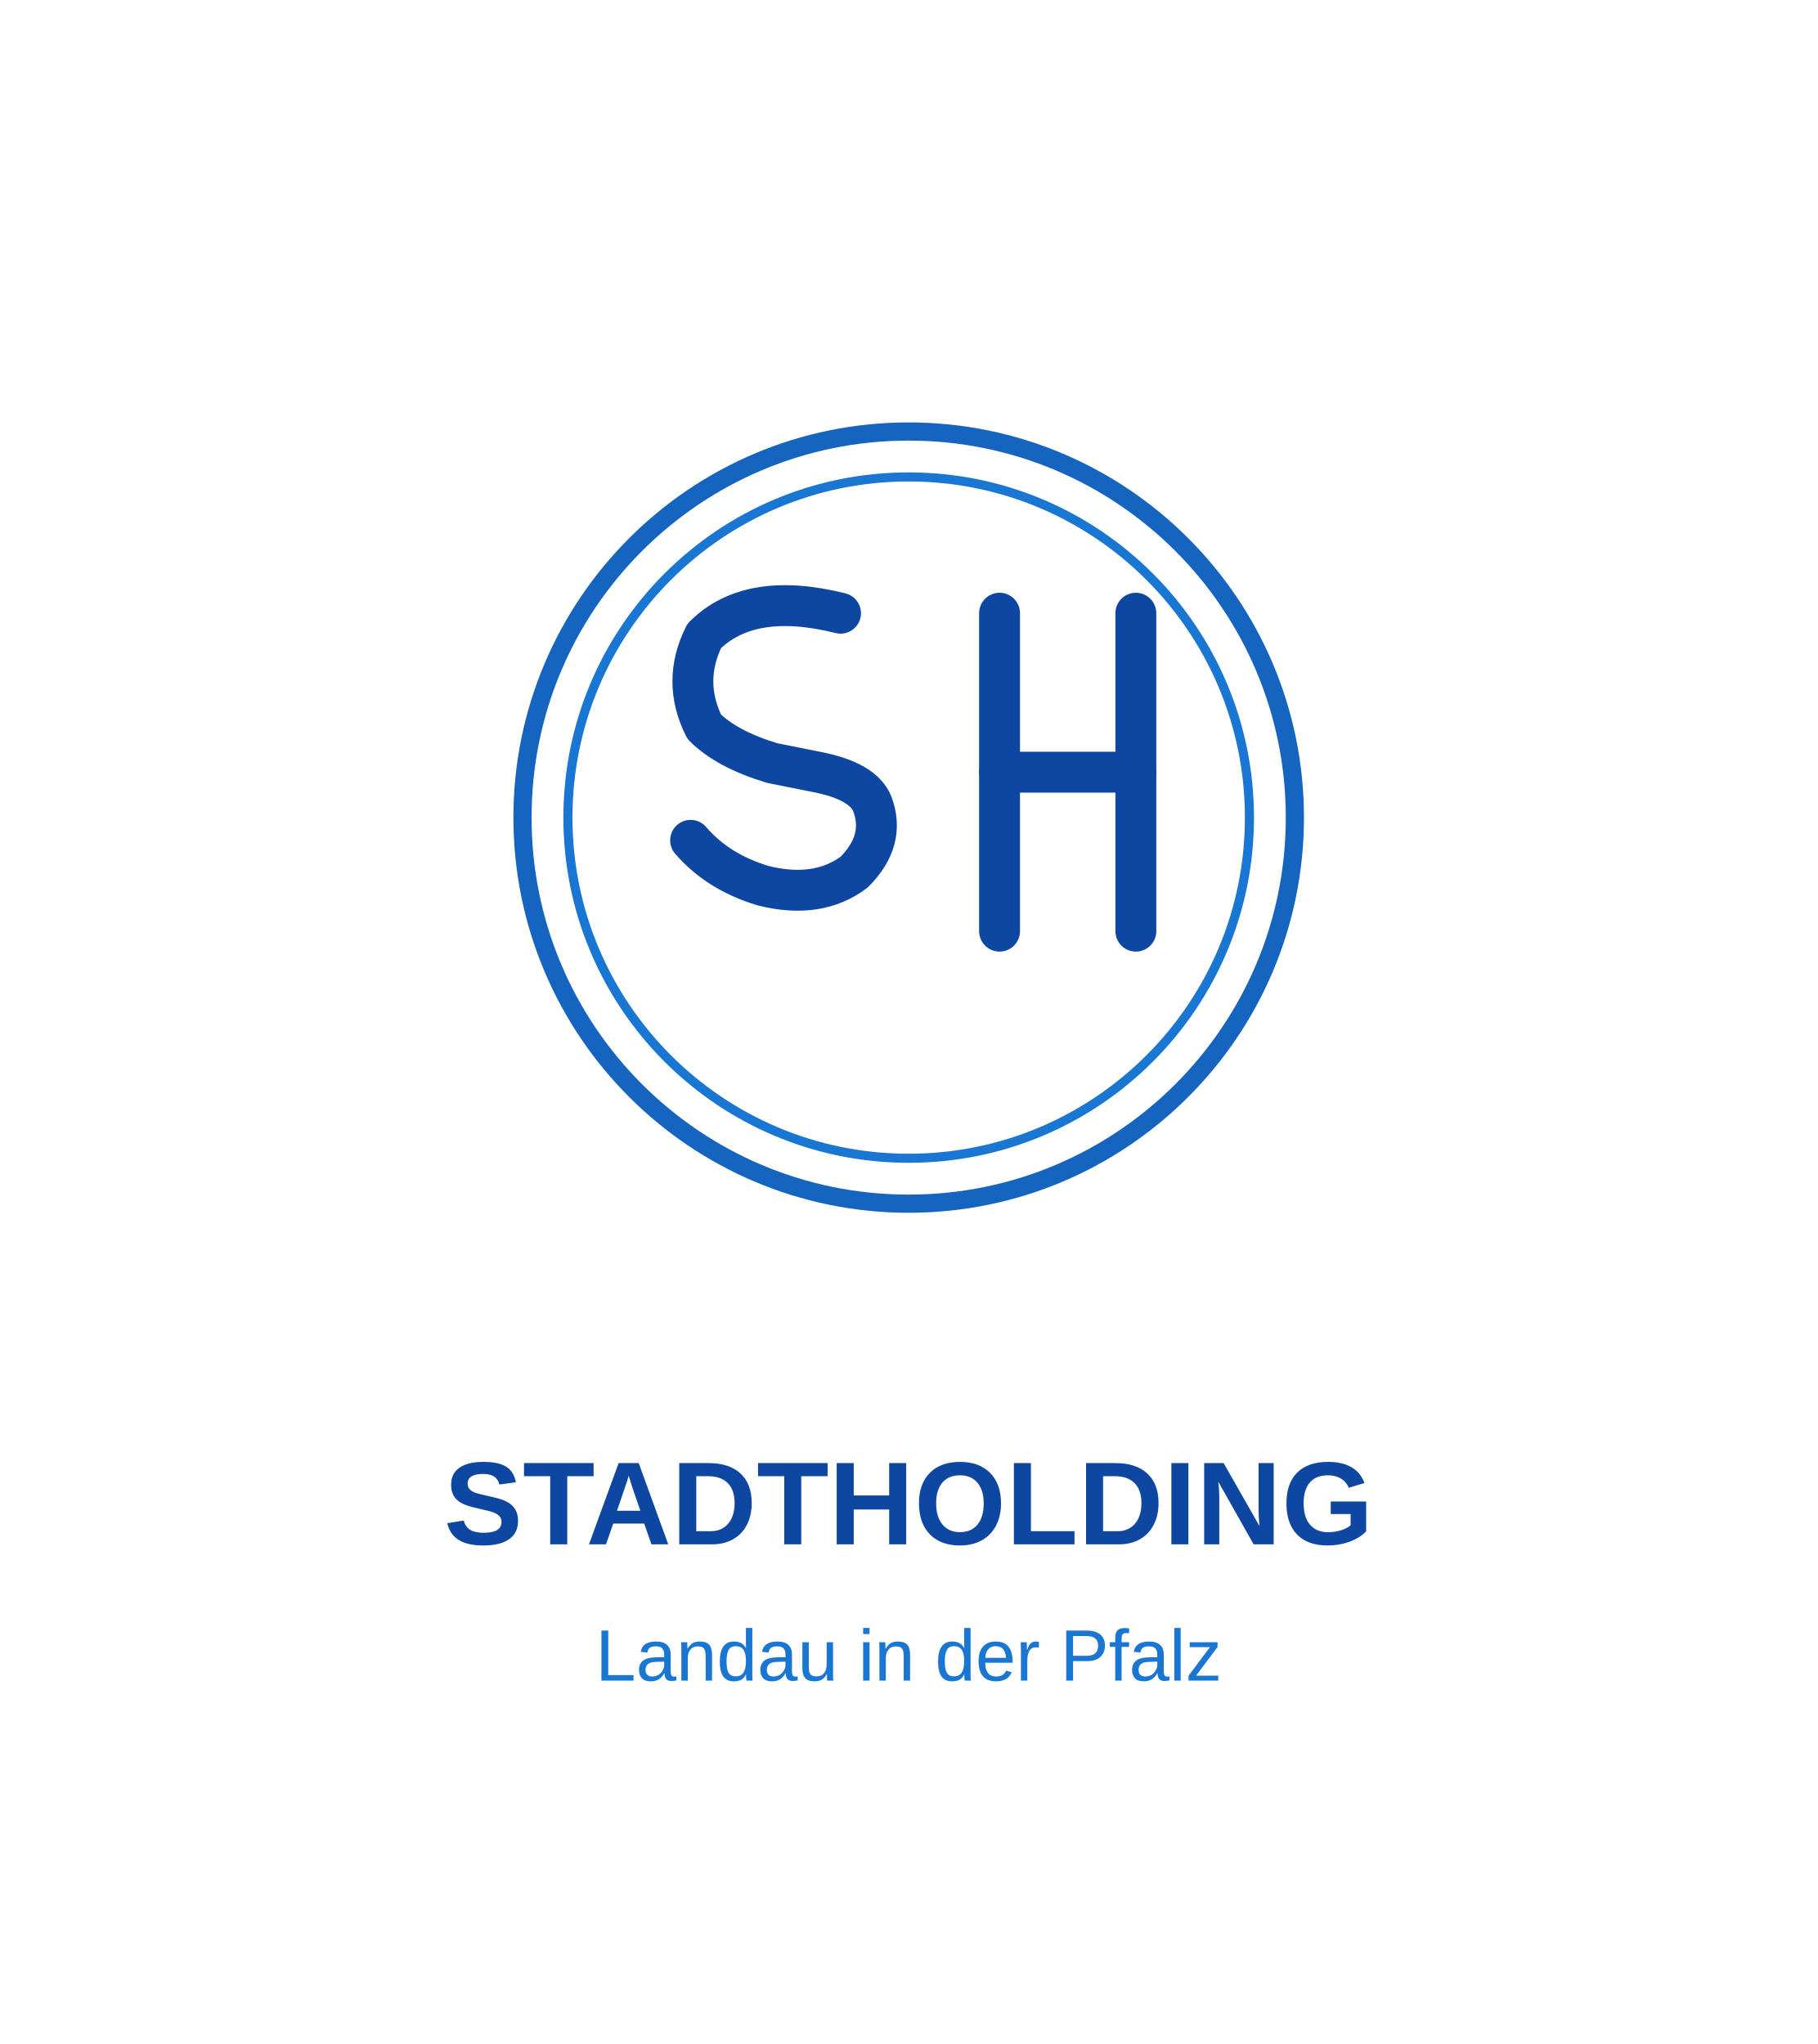
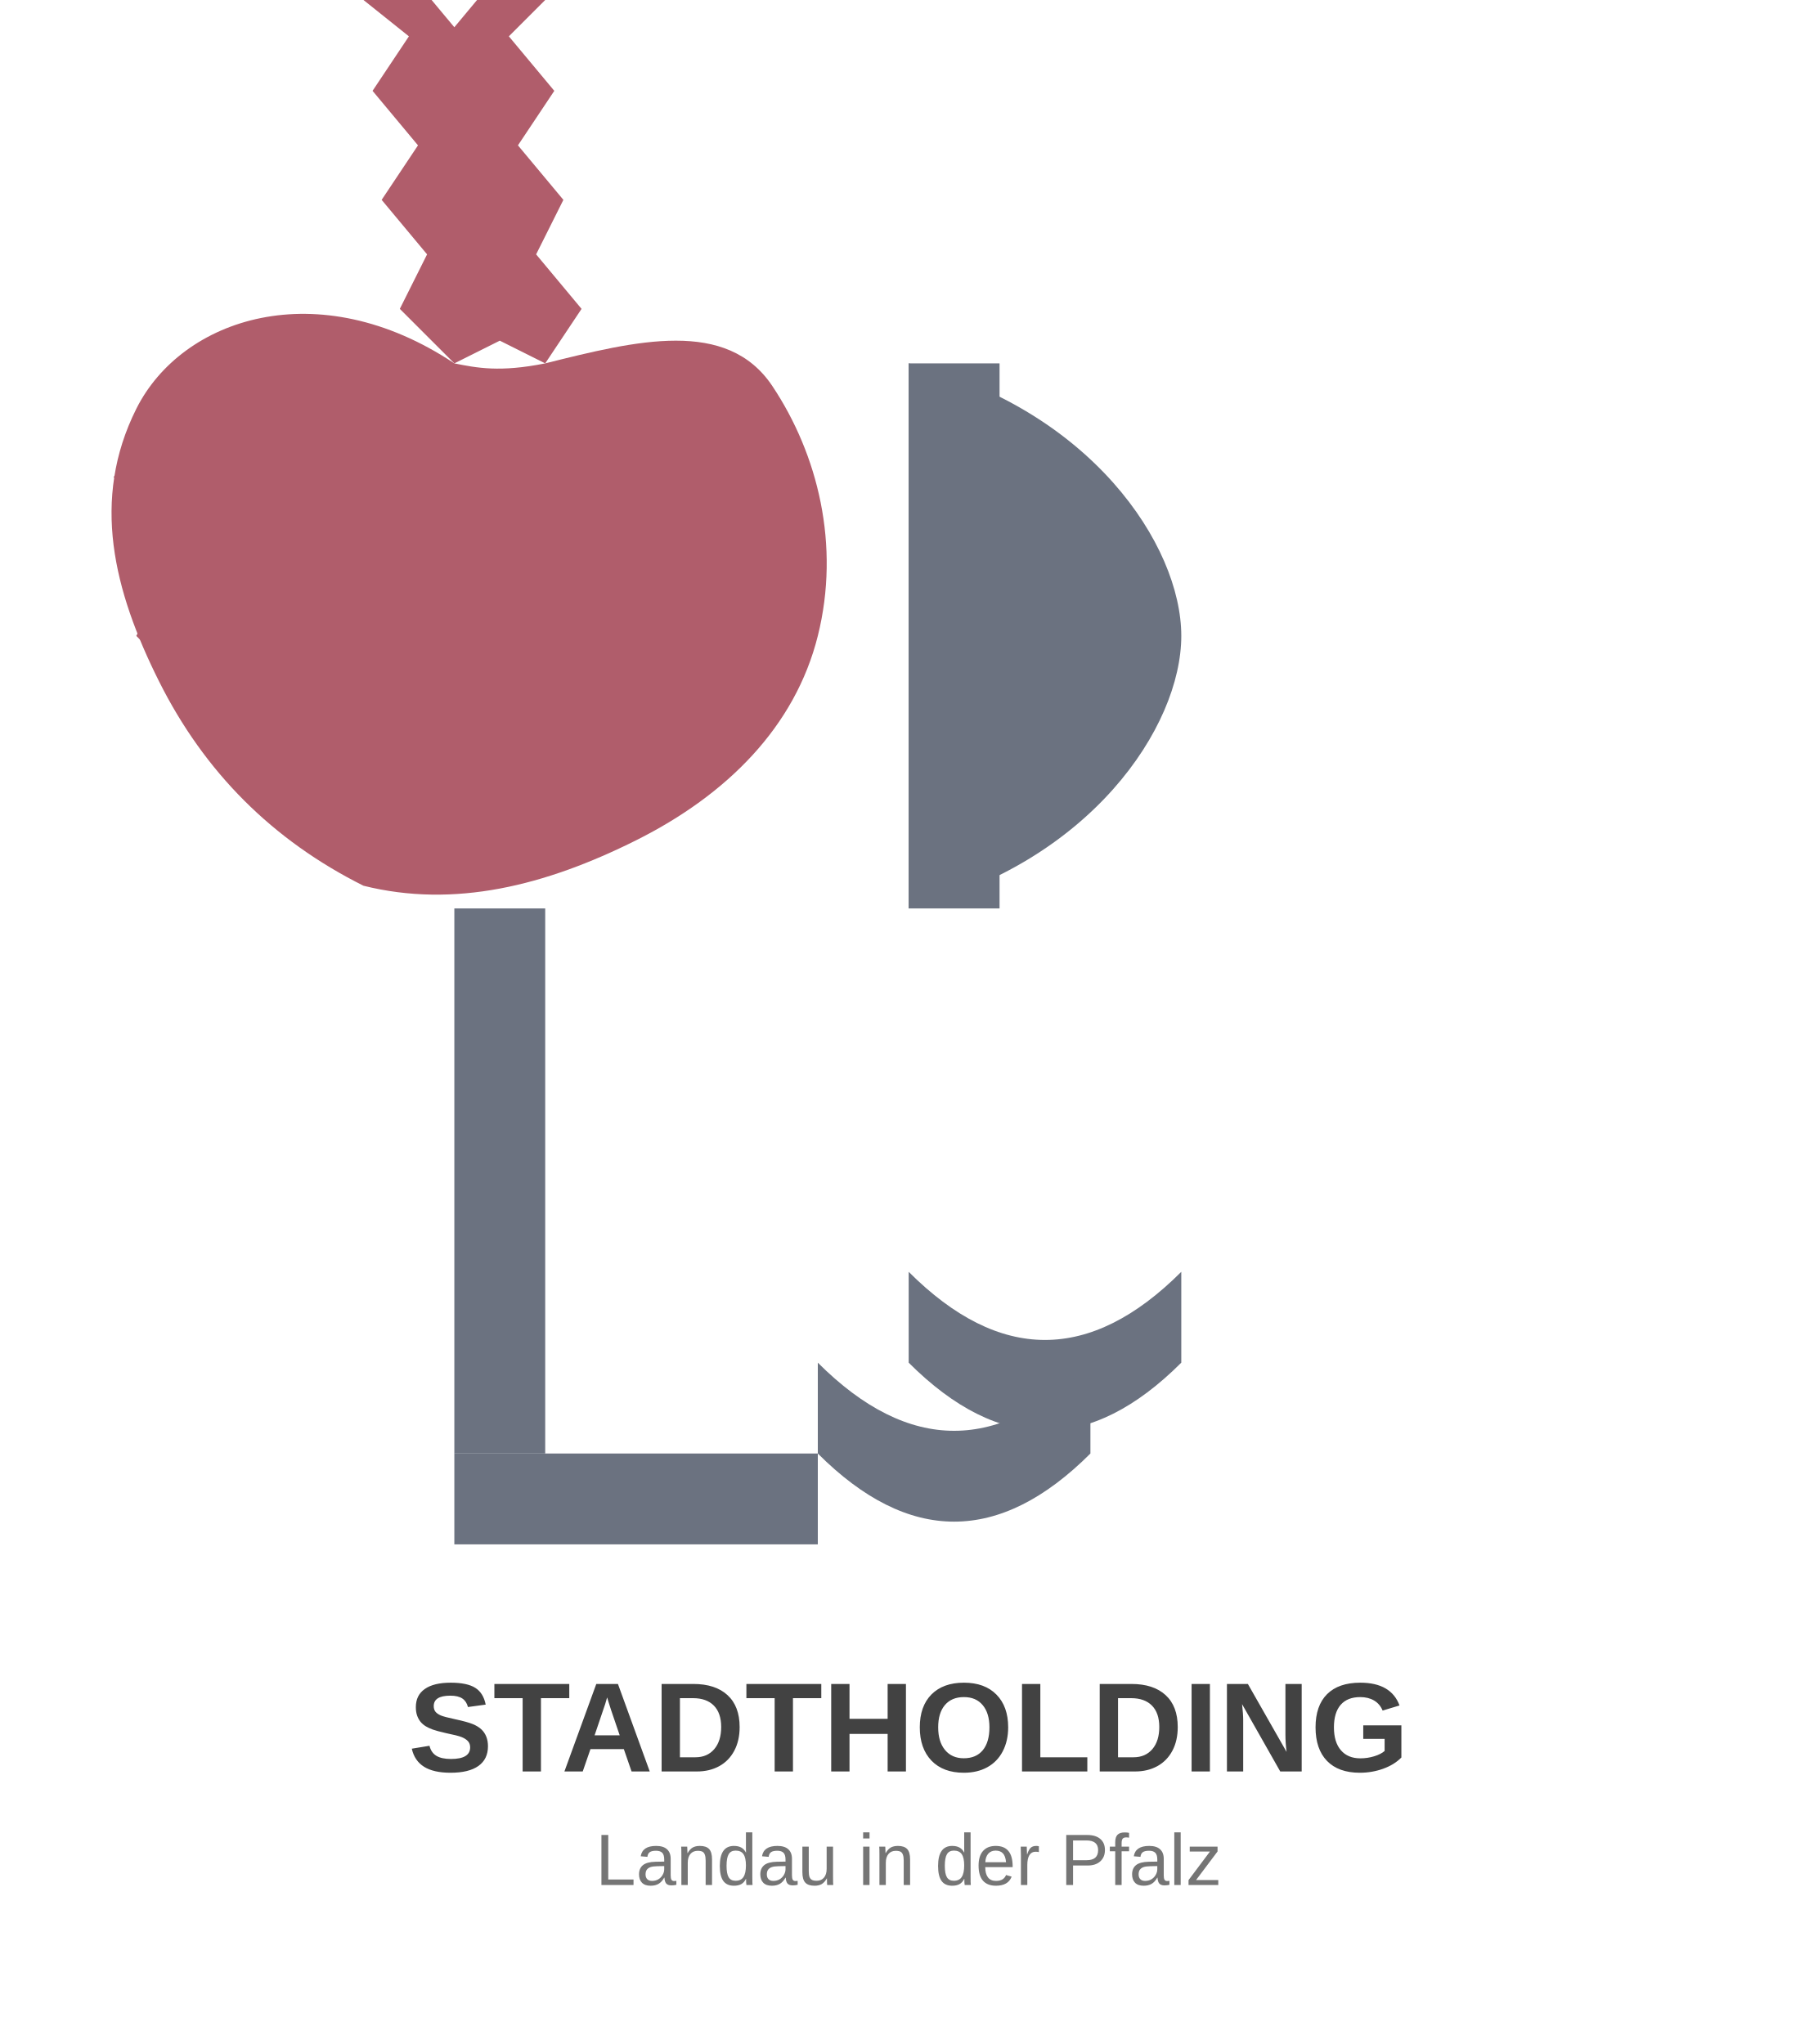
<svg xmlns="http://www.w3.org/2000/svg" viewBox="0 0 400 450">
-   <g transform="translate(200, 180)">
-     <circle cx="0" cy="0" r="85" fill="none" stroke="#1565c0" stroke-width="4" />
-     <circle cx="0" cy="0" r="75" fill="none" stroke="#1976d2" stroke-width="2" />
-     <path d="M -15,-45 Q -35,-50 -45,-40 Q -50,-30 -45,-20 Q -40,-15 -30,-12 L -20,-10 Q -10,-8 -8,-3 Q -5,5 -12,12 Q -20,18 -32,15 Q -42,12 -48,5" fill="none" stroke="#0d47a1" stroke-width="9" stroke-linecap="round" stroke-linejoin="round" />
-     <line x1="20" y1="-45" x2="20" y2="25" stroke="#0d47a1" stroke-width="9" stroke-linecap="round" />
-     <line x1="50" y1="-45" x2="50" y2="25" stroke="#0d47a1" stroke-width="9" stroke-linecap="round" />
-     <line x1="20" y1="-10" x2="50" y2="-10" stroke="#0d47a1" stroke-width="9" stroke-linecap="round" />
-   </g>
-   <text x="200" y="340" font-family="Arial, sans-serif" font-size="26" font-weight="bold" text-anchor="middle" fill="#0d47a1">
- 
+   <path d="M 100,80             C 70,60 40,70 30,90             C 20,110 25,130 35,150             C 45,170 60,185 80,195             C 100,200 120,195 140,185             C 160,175 175,160 180,140             C 185,120 180,100 170,85             C 160,70 140,75 120,80             C 110,82 105,81 100,80 Z" fill="#B05D6B" stroke="none" />
+   <path d="M 100,80             L 88,68 L 94,56 L 84,44 L 92,32 L 82,20 L 90,8 L 80,0             L 90,-6 L 100,6 L 110,-6 L 120,0             L 112,8 L 122,20 L 114,32 L 124,44 L 118,56 L 128,68             L 120,80             L 110,75 L 100,80 Z" fill="#B05D6B" stroke="none" />
+   <path d="M 100,80             L 85,90 L 75,85 L 65,95 L 55,90 L 45,100 L 35,95 L 25,105             L 20,100 L 30,110 L 25,120 L 35,130 L 30,140 L 40,150             L 50,145 L 60,155 L 70,150 L 80,160             L 90,155 L 100,165             L 100,80 Z" fill="#B05D6B" stroke="none" />
+   <path d="M 200,80             C 240,90 260,120 260,140             C 260,160 240,190 200,200             L 200,80 Z" fill="#6B7280" stroke="none" />
+   <path d="M 200,80             L 220,80             L 220,200             L 200,200 Z" fill="#6B7280" stroke="none" />
+   <path d="M 200,200             L 200,300             C 220,320 240,320 260,300             L 260,280             C 240,300 220,300 200,280             L 200,200 Z" fill="#6B7280" stroke="none" />
+   <path d="M 100,200             L 120,200             L 120,320             L 100,320 Z" fill="#6B7280" stroke="none" />
+   <path d="M 100,320             L 180,320             L 180,340             L 100,340 Z" fill="#6B7280" stroke="none" />
+   <path d="M 180,320             C 200,340 220,340 240,320             L 240,300             C 220,320 200,320 180,300             L 180,320 Z" fill="#6B7280" stroke="none" />
+   <text x="200" y="390" font-family="Arial, sans-serif" font-size="28" font-weight="bold" text-anchor="middle" fill="#424242">
    STADTHOLDING
- 
  </text>
-   <text x="200" y="370" font-family="Arial, sans-serif" font-size="16" text-anchor="middle" fill="#1976d2">
- 
+   <text x="200" y="415" font-family="Arial, sans-serif" font-size="16" text-anchor="middle" fill="#757575">
    Landau in der Pfalz
- 
  </text>
</svg>
